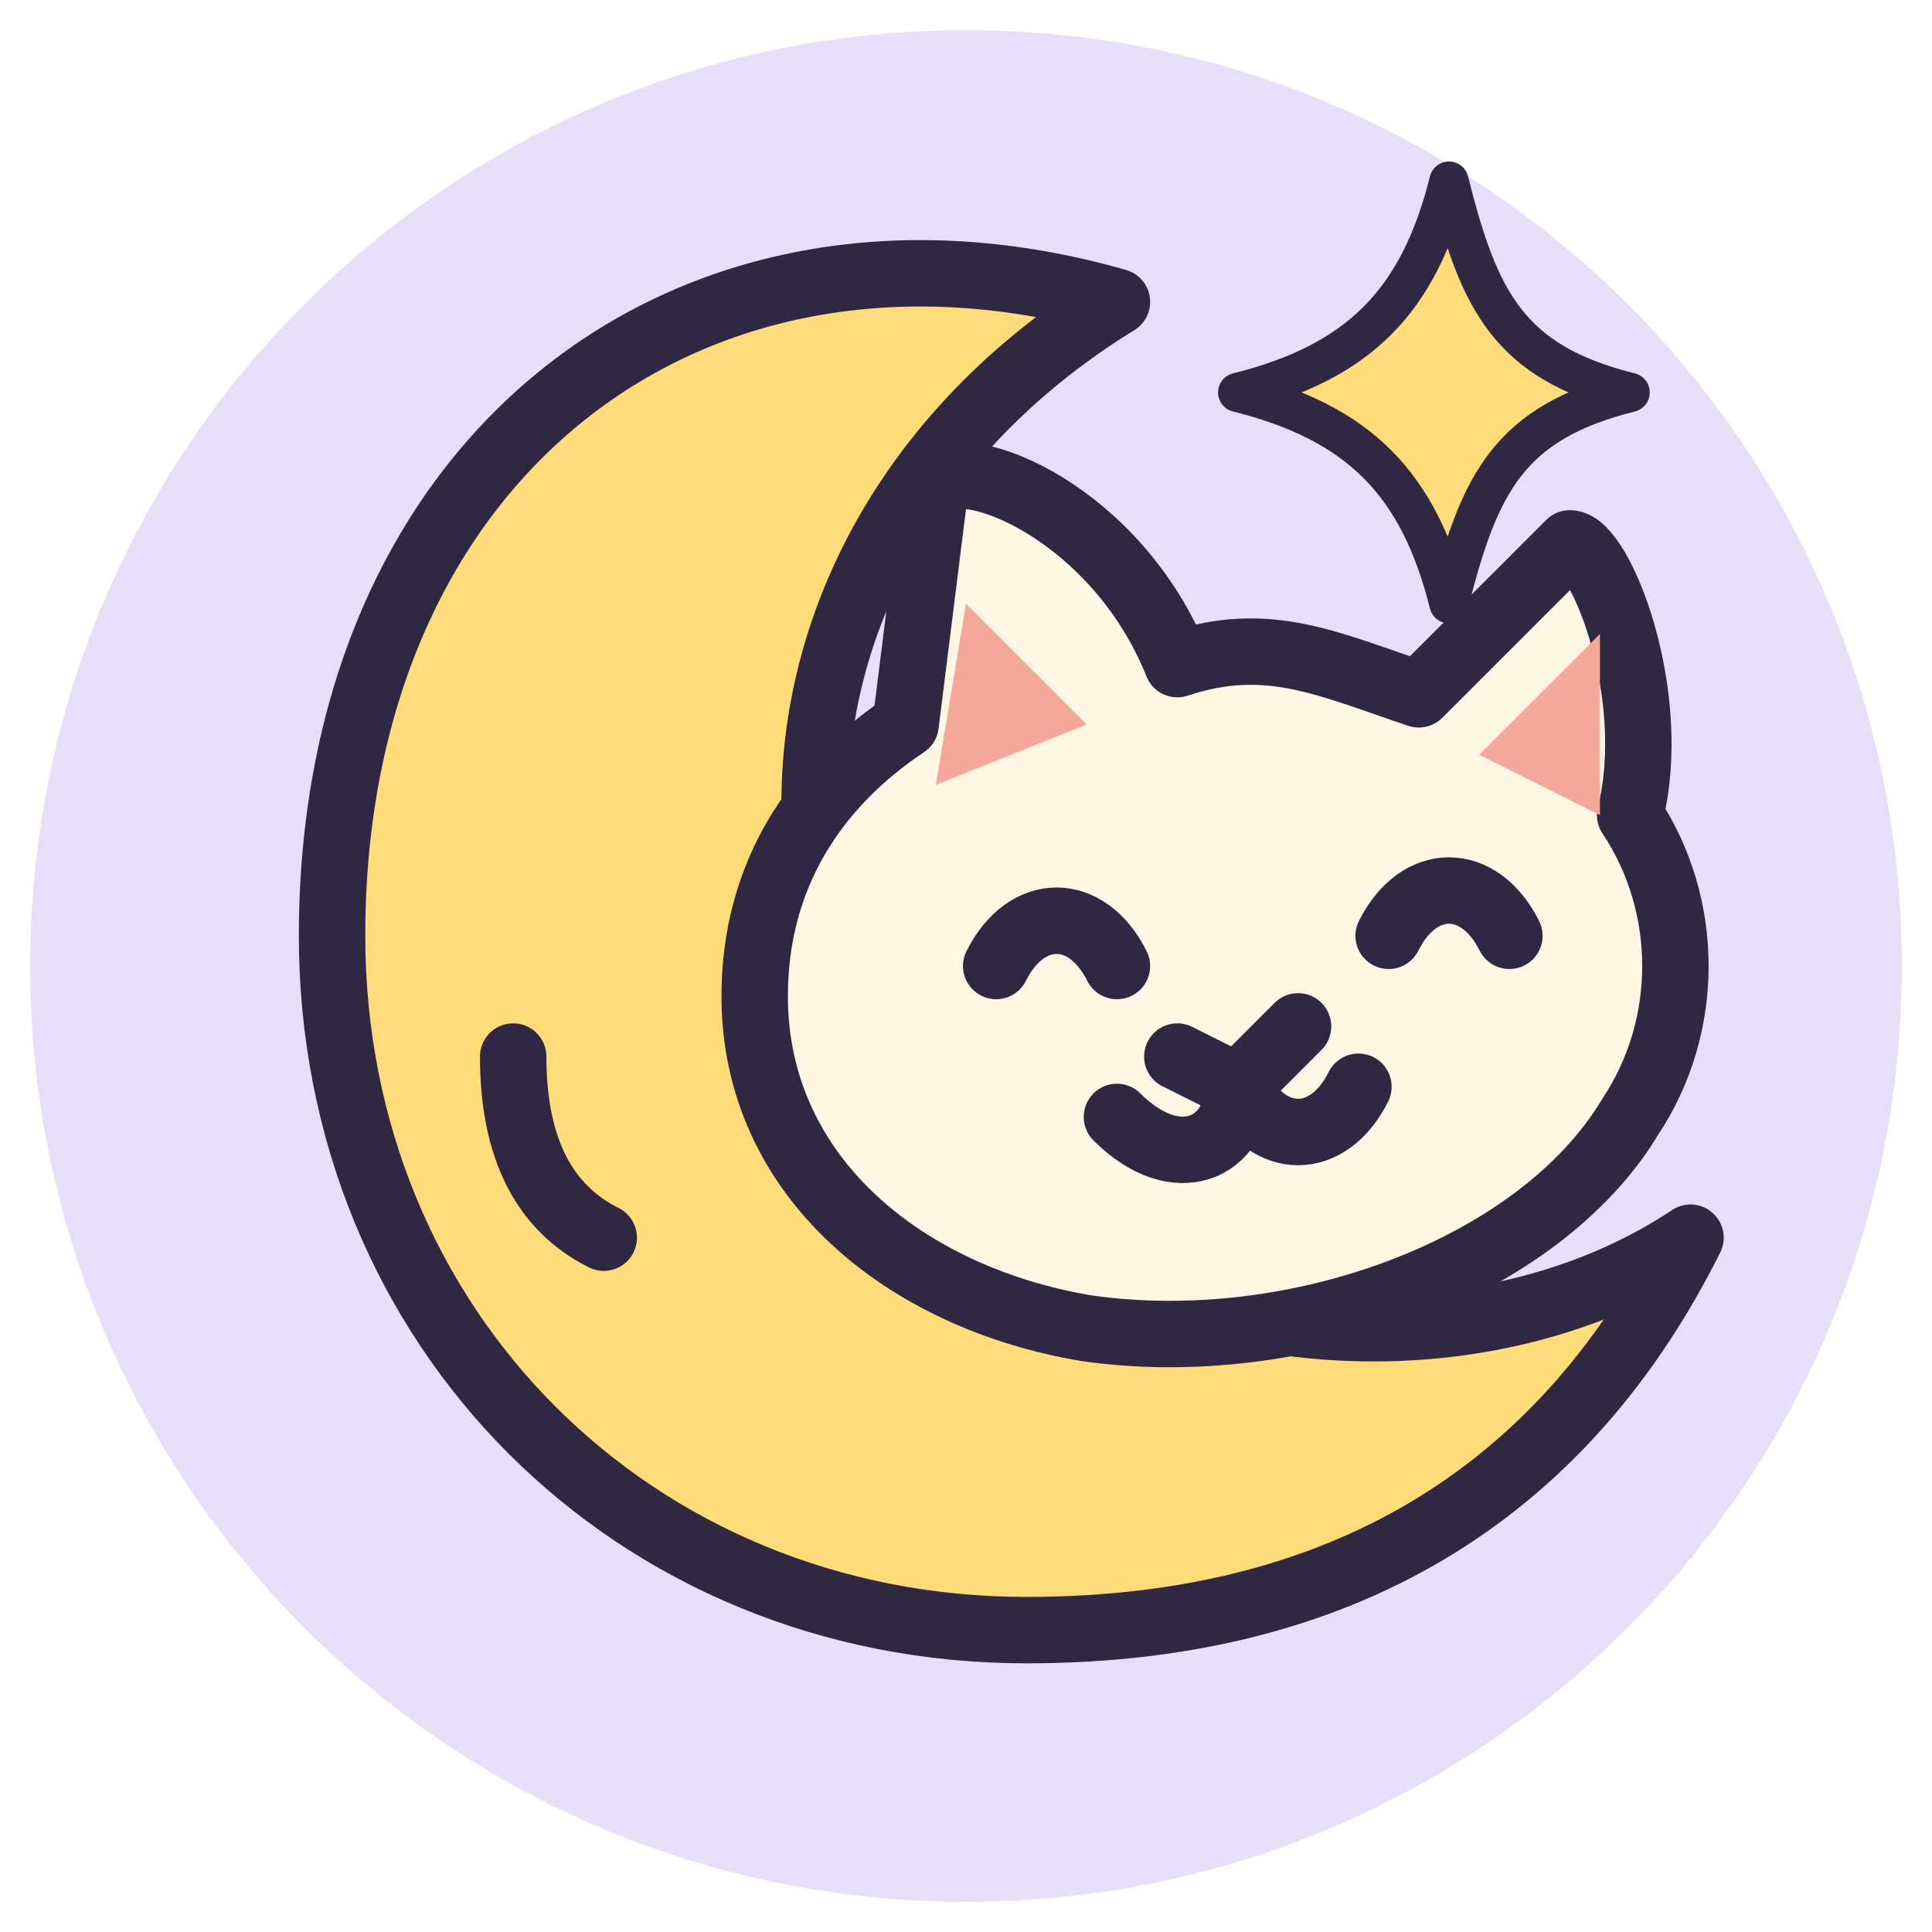
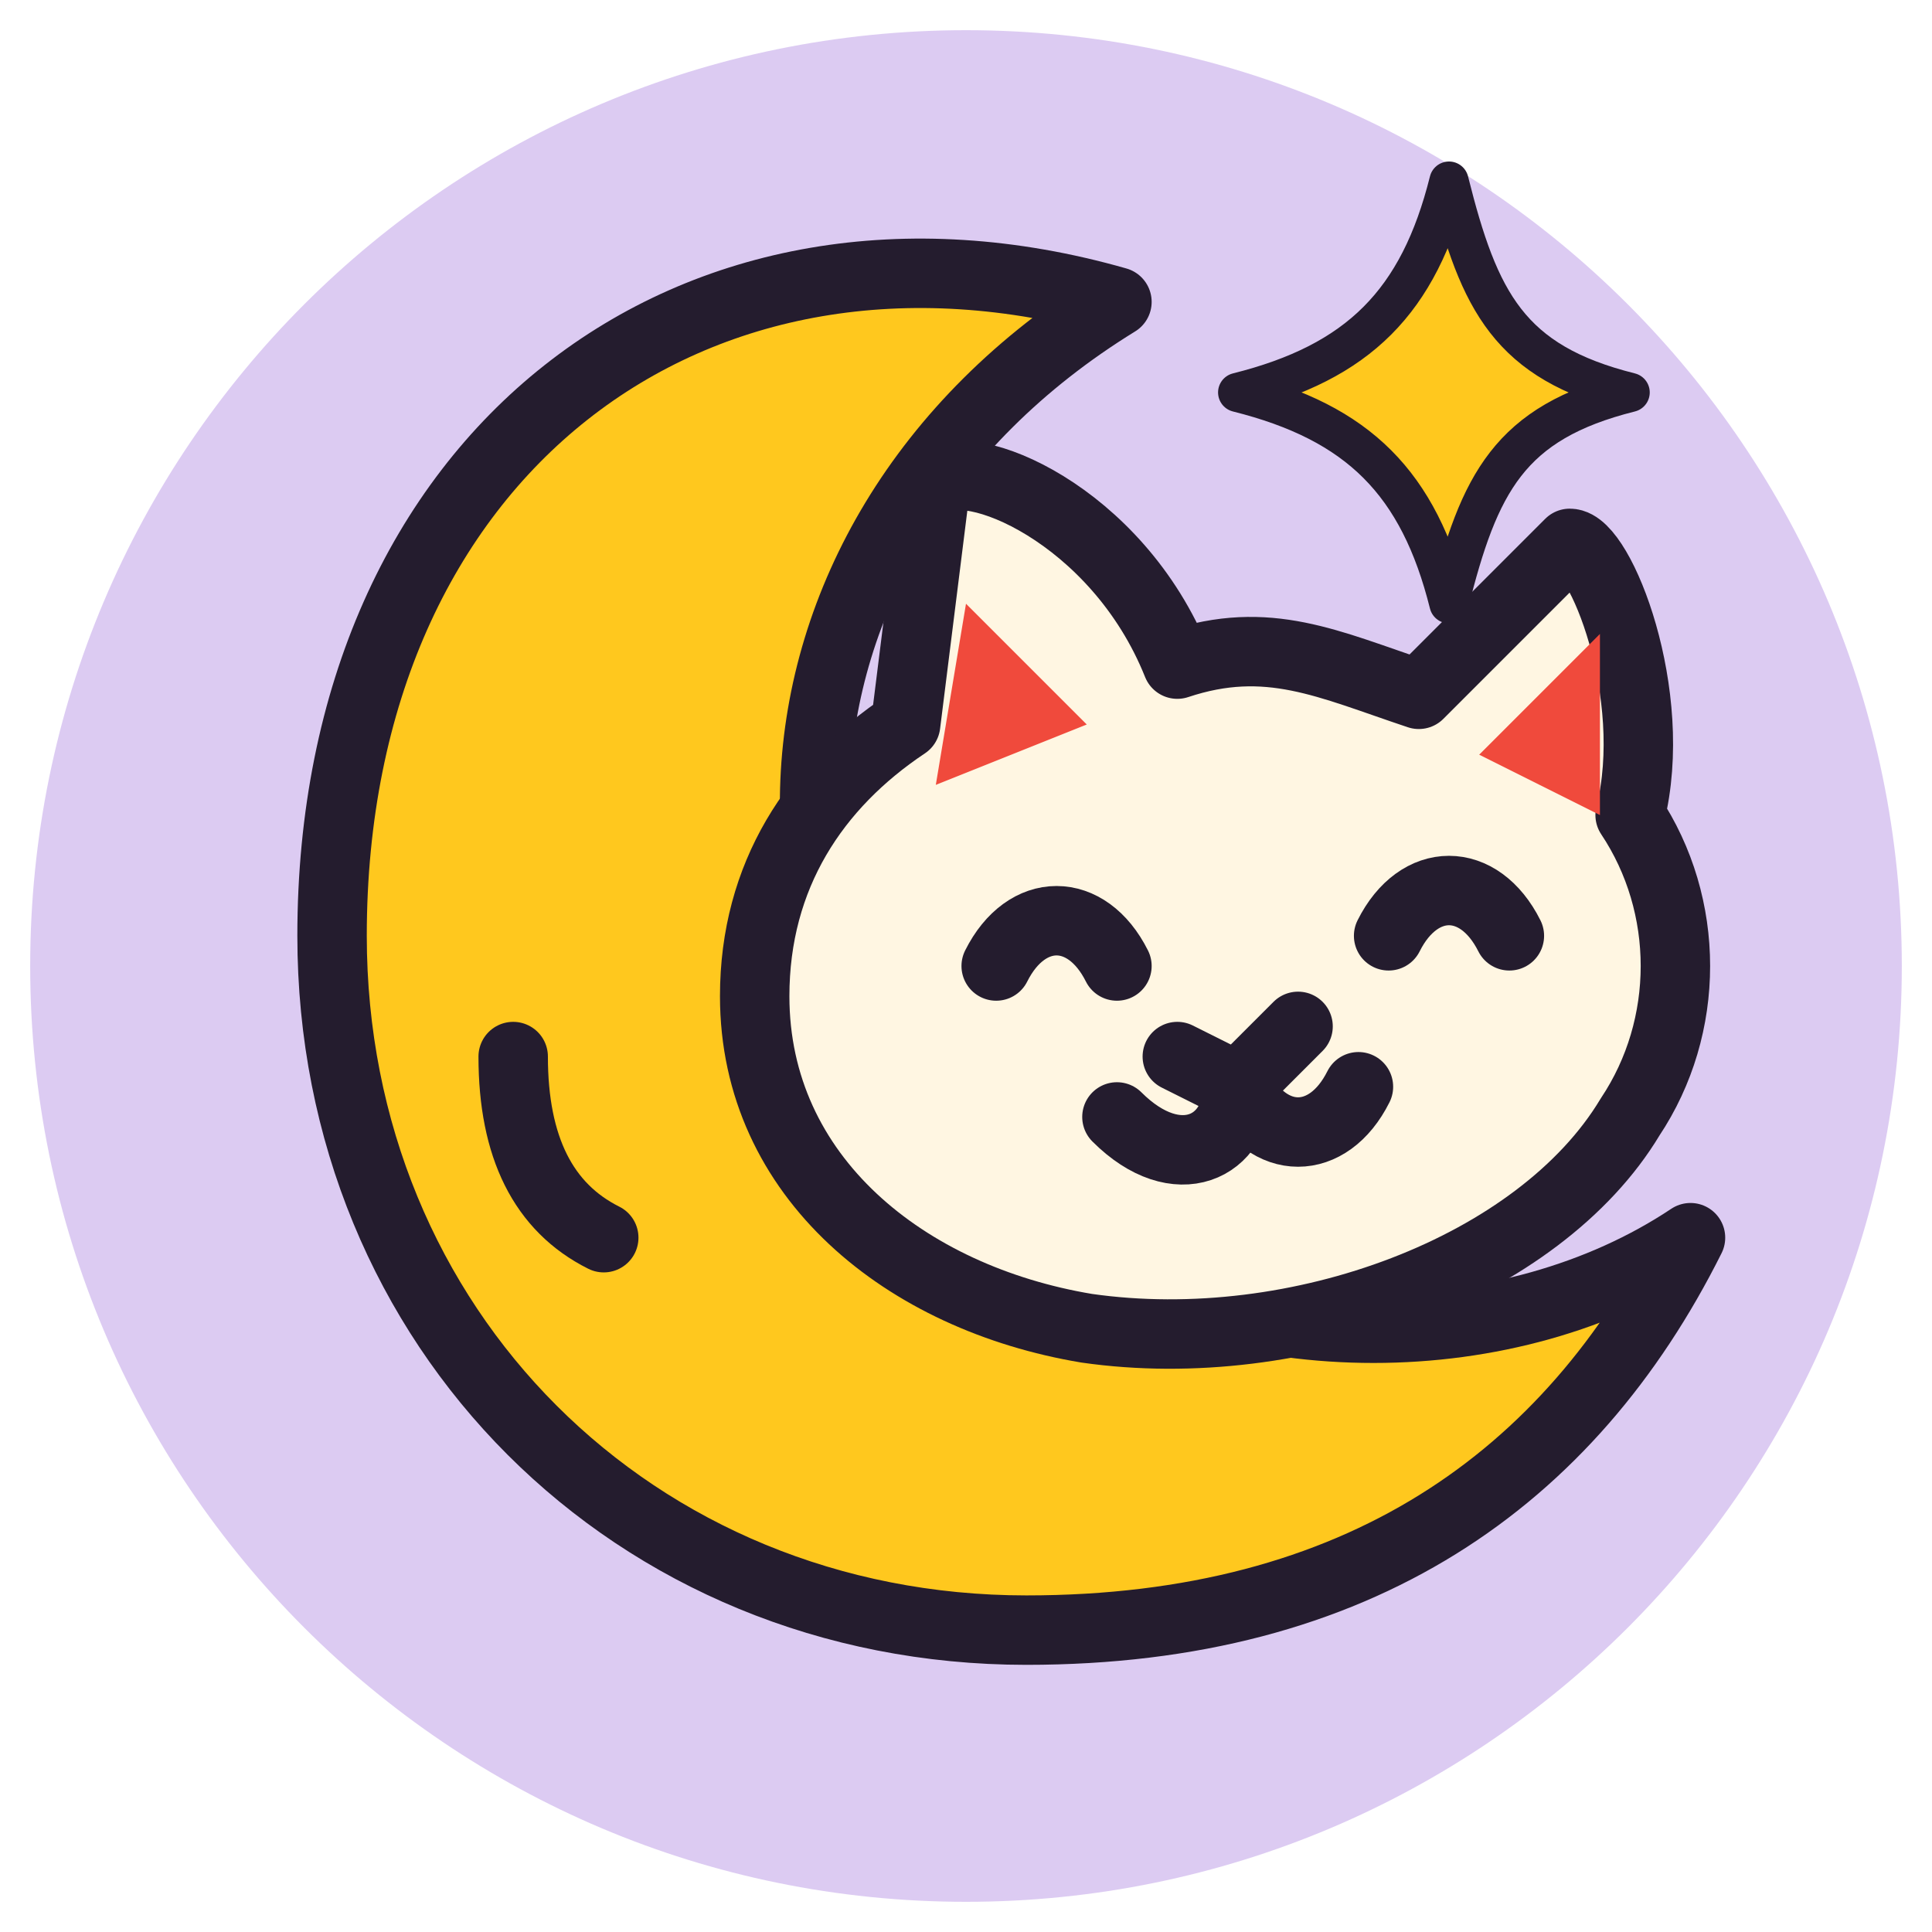
<svg xmlns="http://www.w3.org/2000/svg" viewBox="0 0 64 64">
-   <circle cx="32" cy="32" r="31" fill="#e7def8" />
-   <g stroke="#302743" stroke-width="2.2" stroke-linecap="round" stroke-linejoin="round">
-     <path fill="#ffdb79" d="M37 10C23 6 11 15 11 31c0 13 10 23 23 23 11 0 18-5 22-13-6 4-15 4-21 0-11-7-11-23 2-31Z" />
-     <path fill="#fff6e4" d="M25 33c0-4 2-7 5-9l1-8c1-1 6 1 8 6 3-1 5 0 8 1l5-5c1 0 3 5 2 9 2 3 2 7 0 10-3 5-11 8-18 7-6-1-11-5-11-11Z" />
-     <path fill="#f5a89a" stroke="none" d="m32 20 4 4-5 2zm17 5 4-4v6z" />
+   <circle cx="32" cy="32" r="31" fill="#DCCBF2" />
+   <g stroke="#241C2E" stroke-width="2.3" stroke-linecap="round" stroke-linejoin="round">
+     <path fill="#FFC81E" d="M37 10C23 6 11 15 11 31c0 13 10 23 23 23 11 0 18-5 22-13-6 4-15 4-21 0-11-7-11-23 2-31Z" />
+     <path fill="#FFF6E2" d="M25 33c0-4 2-7 5-9l1-8c1-1 6 1 8 6 3-1 5 0 8 1l5-5c1 0 3 5 2 9 2 3 2 7 0 10-3 5-11 8-18 7-6-1-11-5-11-11Z" />
+     <path fill="#F04A3C" stroke="none" d="m32 20 4 4-5 2zm17 5 4-4v6z" />
    <path fill="none" d="M33 32c1-2 3-2 4 0m9-1c1-2 3-2 4 0m-11 4 2 1 2-2m-2 2c0 2-2 3-4 1m4-1c1 2 3 2 4 0" />
    <path fill="none" d="M17 35c0 3 1 5 3 6" />
-     <path fill="#ffdb79" stroke-width="1.3" d="M48 6c1 4 2 6 6 7-4 1-5 3-6 7-1-4-3-6-7-7 4-1 6-3 7-7Z" />
+     <path fill="#FFC81E" stroke-width="1.3" d="M48 6c1 4 2 6 6 7-4 1-5 3-6 7-1-4-3-6-7-7 4-1 6-3 7-7Z" />
  </g>
</svg>
